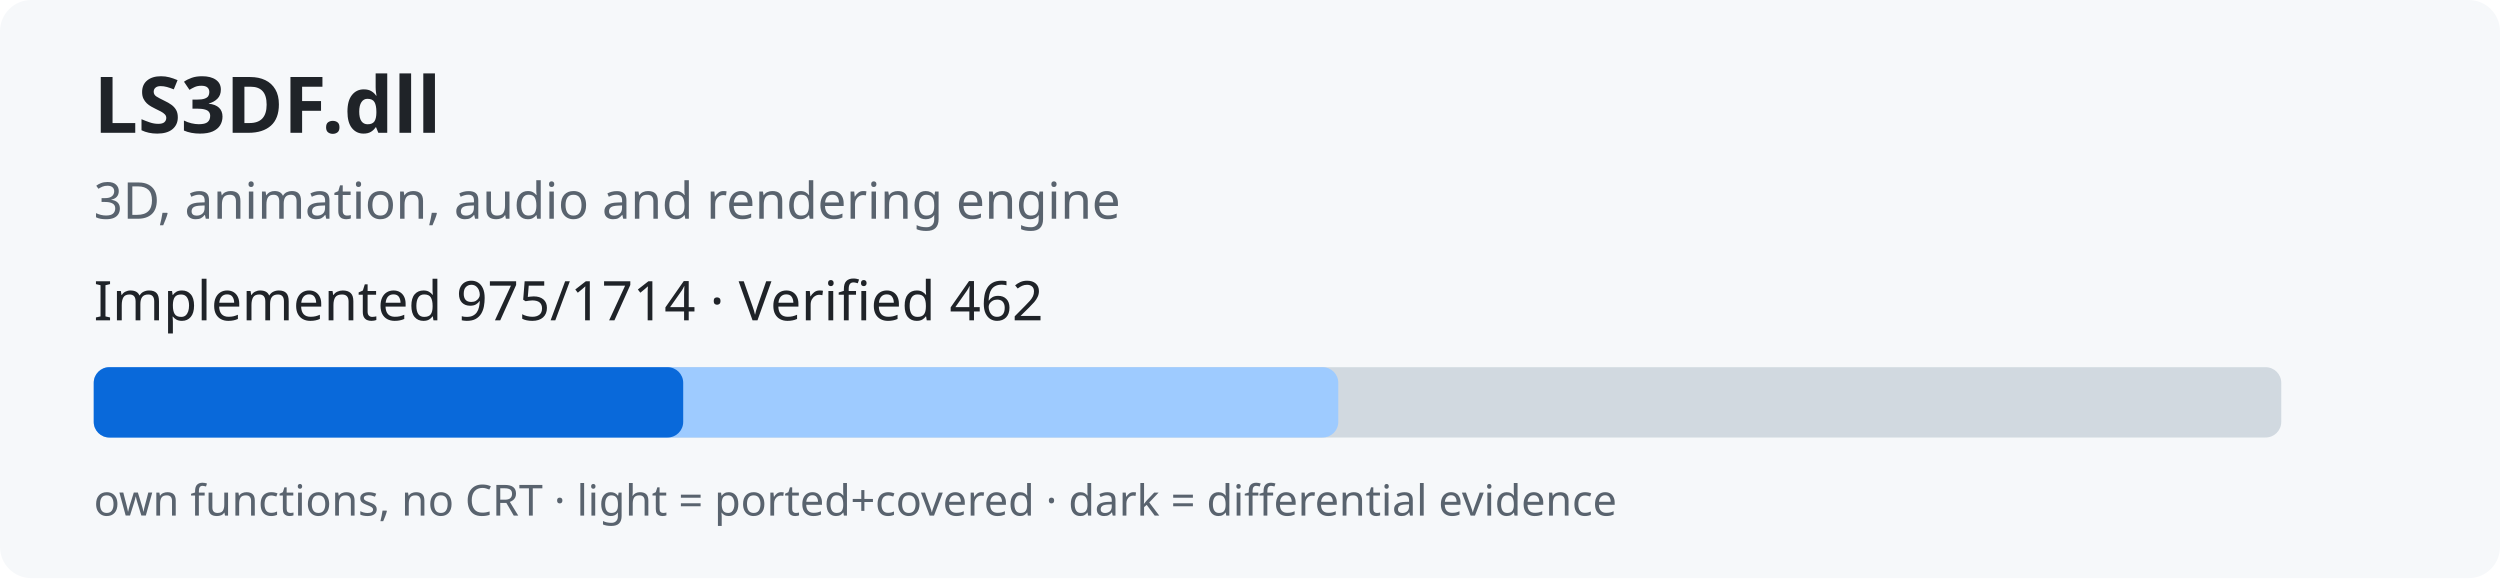
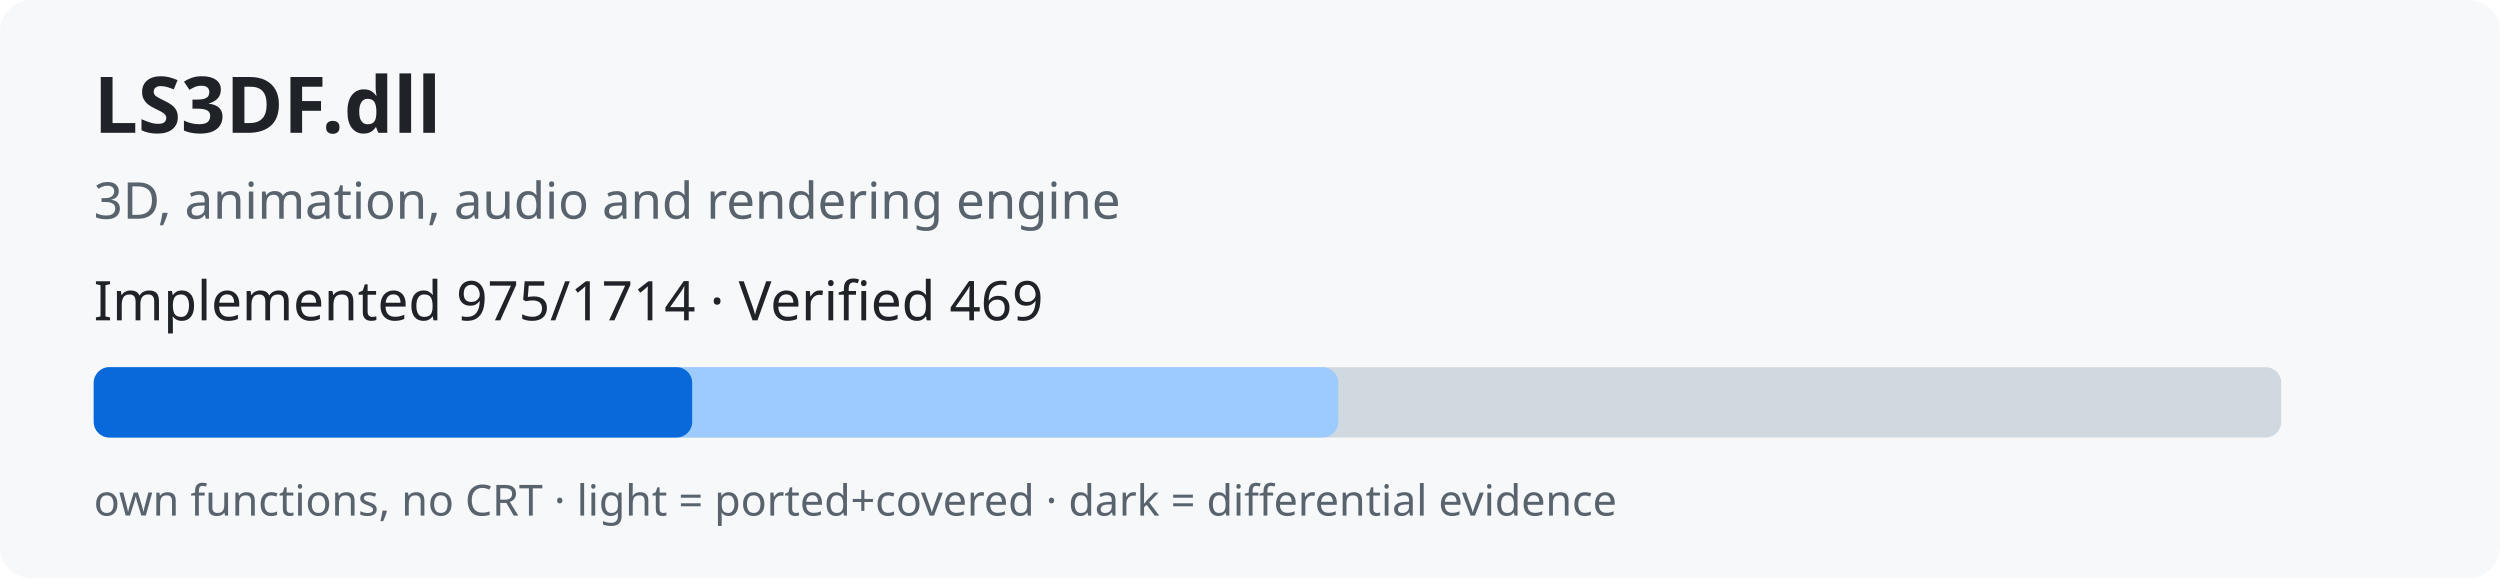
<svg xmlns="http://www.w3.org/2000/svg" width="640" height="148" role="img">
  <rect width="640" height="148" rx="8" fill="#f6f8fa" />
  <text x="24" y="34" font-family="sans-serif" font-size="20" font-weight="bold" fill="#1f2328">LS3DF.dll</text>
  <text x="24" y="56" font-family="sans-serif" font-size="13" fill="#59636e">3D, animation, audio and rendering engine</text>
-   <text x="24" y="82" font-family="sans-serif" font-size="14" fill="#1f2328">Implemented 975/1714 · Verified 462</text>
+   <text x="24" y="82" font-family="sans-serif" font-size="14" fill="#1f2328">Implemented 975/1714 · Verified 469</text>
  <rect x="24" y="94" width="560" height="18" rx="4" fill="#d1d9e0" />
  <rect x="24" y="94" width="318.6" height="18" rx="4" fill="#9ecbff" />
-   <rect x="24" y="94" width="150.9" height="18" rx="4" fill="#0969da" />
+   <rect x="24" y="94" width="153.2" height="18" rx="4" fill="#0969da" />
  <text x="24" y="132" font-family="sans-serif" font-size="11" fill="#59636e">own functions, no CRT · light = ported+covered · dark = differential evidence</text>
</svg>
